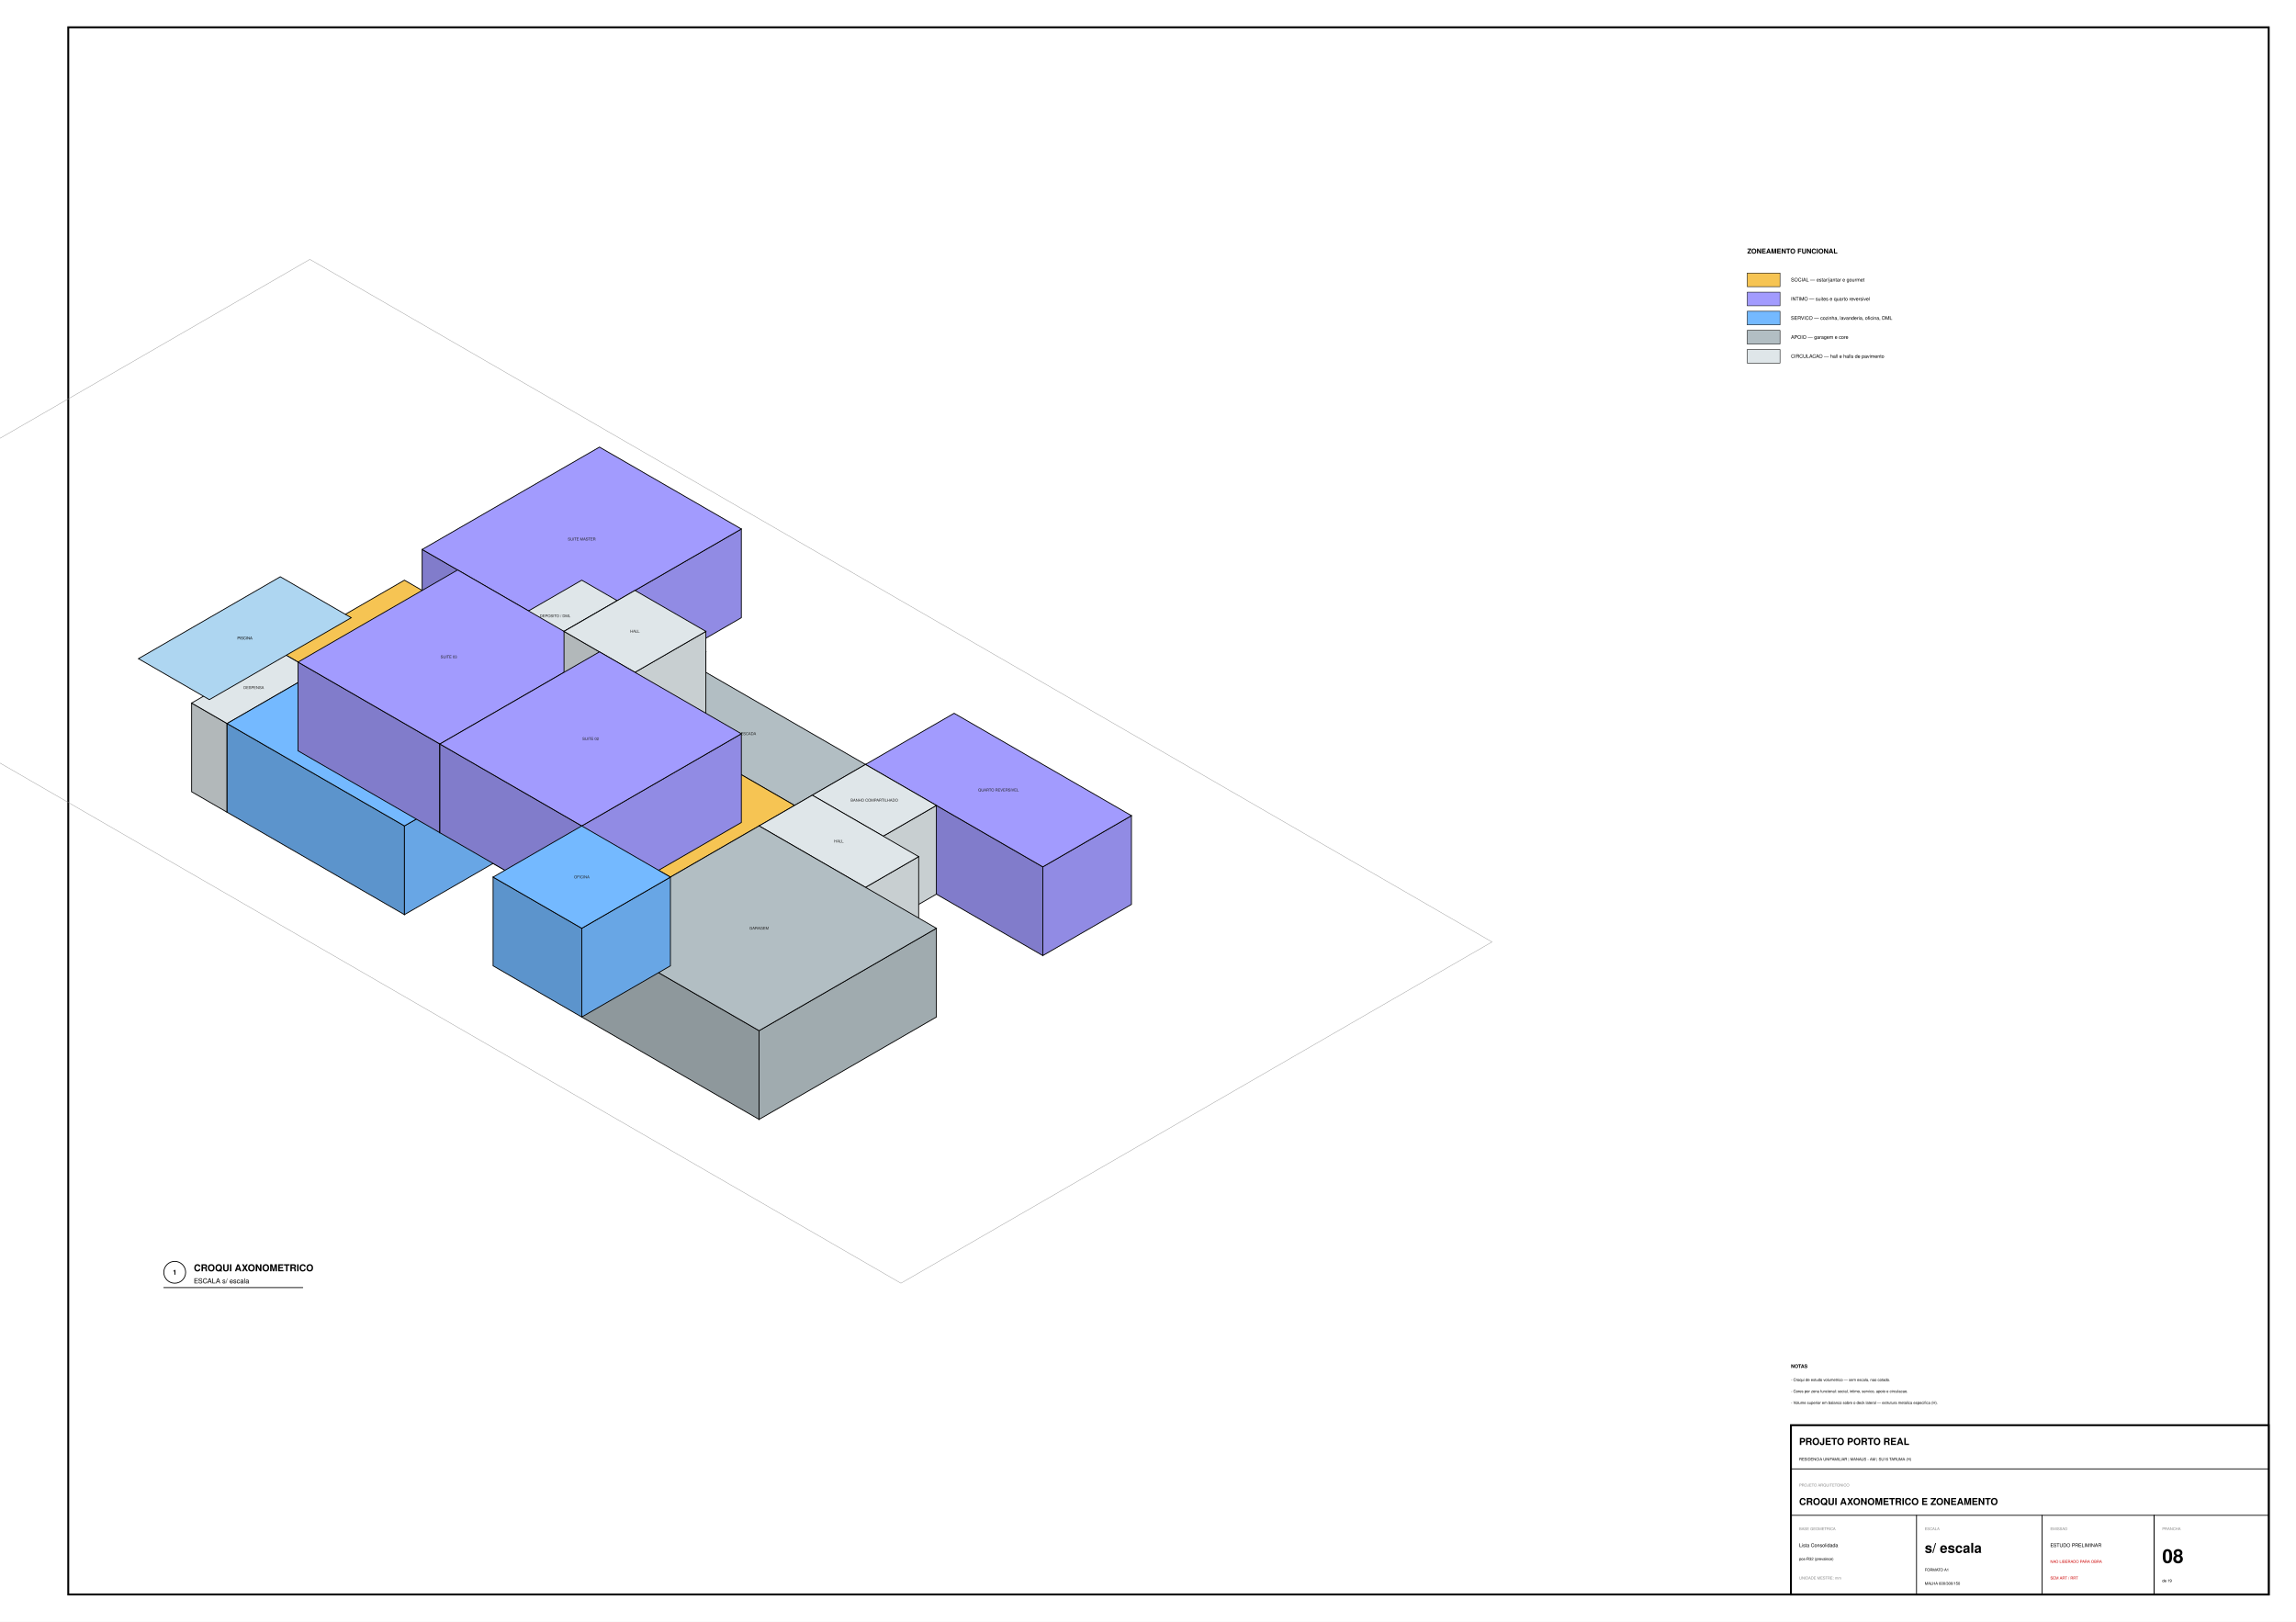
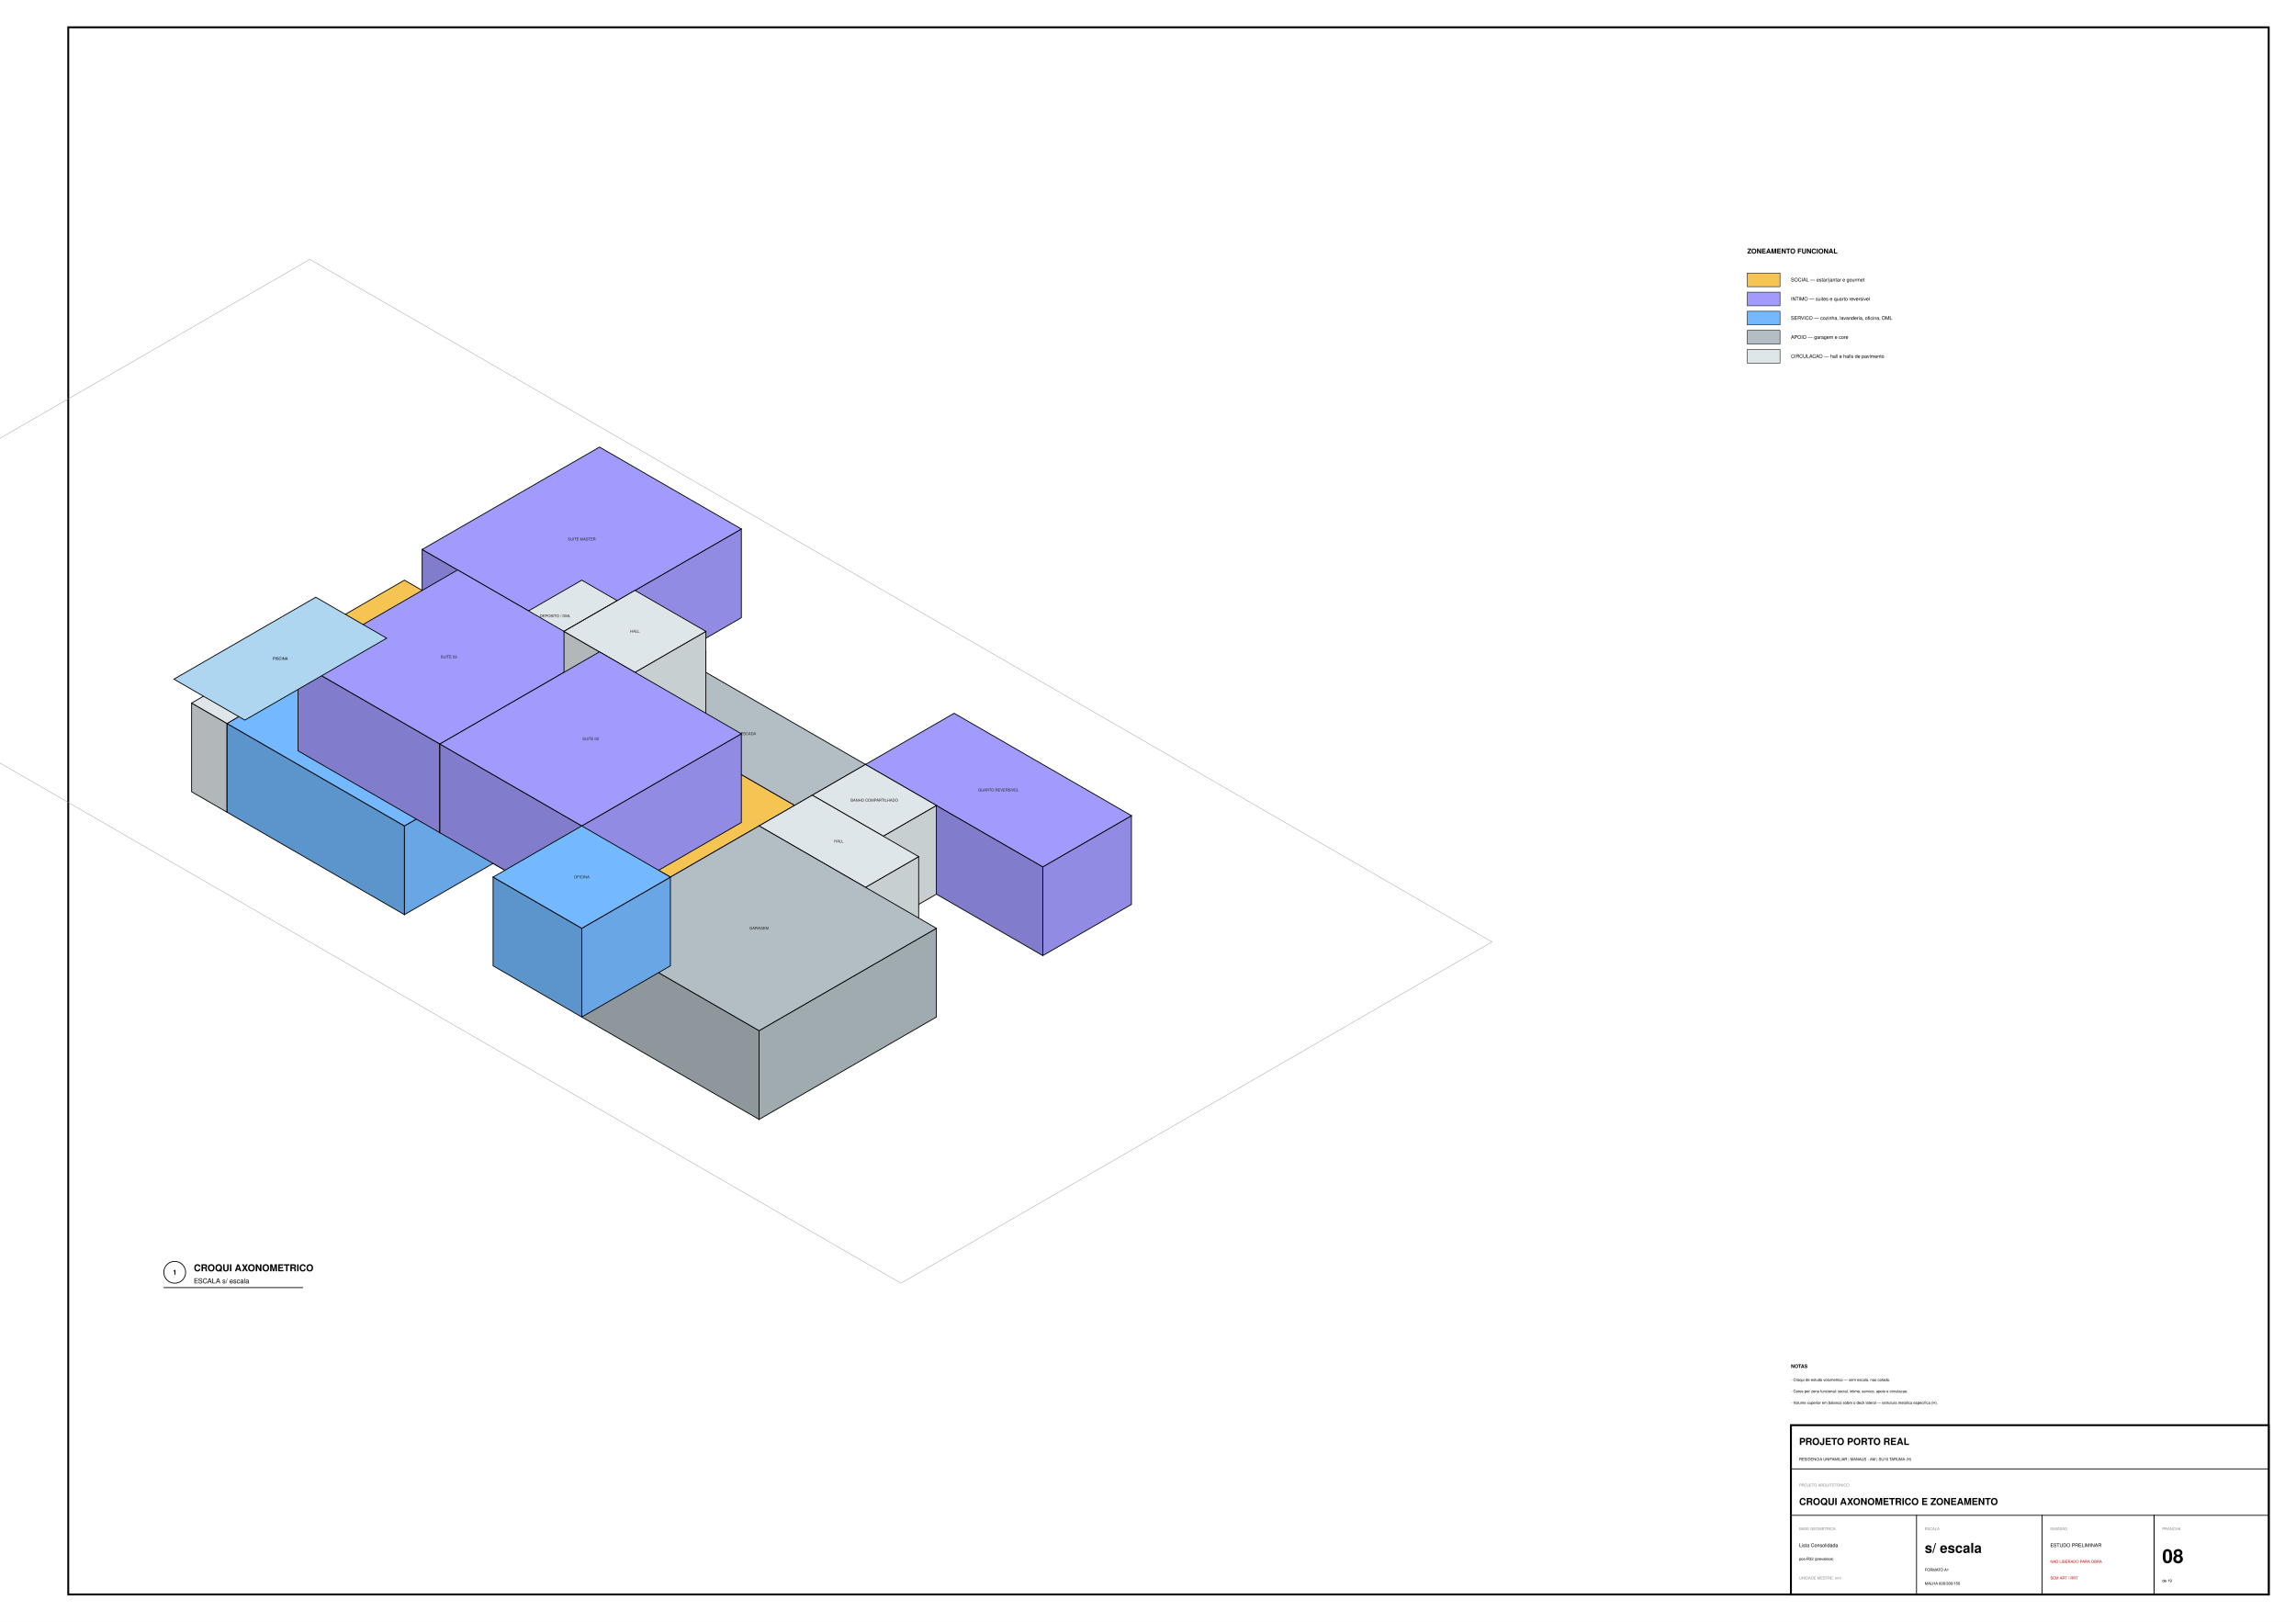
<svg xmlns="http://www.w3.org/2000/svg" version="1.1" width="841mm" height="594mm" viewBox="0 0 841 594">
  <rect width="841" height="594" fill="#ffffff" />
  <rect x="25.0" y="10" width="806.00" height="574.00" fill="none" stroke="#000" stroke-width="0.7" />
  <polygon points="656.000,522.000 831.000,522.000 831.000,584.000 656.000,584.000" stroke="#000000" stroke-width="0.7" fill="#fff" stroke-linejoin="miter" />
  <text x="659.000" y="528.000" font-family="Helvetica, Arial, sans-serif" font-size="3.50" font-weight="bold" fill="#000000" text-anchor="start" dominant-baseline="middle">PROJETO PORTO REAL</text>
  <text x="659.000" y="534.500" font-family="Helvetica, Arial, sans-serif" font-size="1.40" font-weight="normal" fill="#000000" text-anchor="start" dominant-baseline="middle">RESIDENCIA UNIFAMILIAR  |  MANAUS - AM  |  SU16 TARUMA (H)</text>
  <line x1="656.000" y1="538.000" x2="831.000" y2="538.000" stroke="#000000" stroke-width="0.3" fill="none" stroke-linecap="round" />
  <text x="659.000" y="544.000" font-family="Helvetica, Arial, sans-serif" font-size="1.40" font-weight="normal" fill="#8a8a8a" text-anchor="start" dominant-baseline="middle">PROJETO ARQUITETONICO</text>
  <text x="659.000" y="550.000" font-family="Helvetica, Arial, sans-serif" font-size="3.50" font-weight="bold" fill="#000000" text-anchor="start" dominant-baseline="middle">CROQUI AXONOMETRICO E ZONEAMENTO</text>
  <line x1="656.000" y1="555.000" x2="831.000" y2="555.000" stroke="#000000" stroke-width="0.3" fill="none" stroke-linecap="round" />
  <line x1="702.000" y1="555.000" x2="702.000" y2="584.000" stroke="#000000" stroke-width="0.3" fill="none" stroke-linecap="round" />
  <line x1="748.000" y1="555.000" x2="748.000" y2="584.000" stroke="#000000" stroke-width="0.3" fill="none" stroke-linecap="round" />
  <line x1="789.000" y1="555.000" x2="789.000" y2="584.000" stroke="#000000" stroke-width="0.3" fill="none" stroke-linecap="round" />
  <line x1="789.000" y1="555.000" x2="789.000" y2="584.000" stroke="#000000" stroke-width="0.3" fill="none" stroke-linecap="round" />
  <text x="659.000" y="560.000" font-family="Helvetica, Arial, sans-serif" font-size="1.40" font-weight="normal" fill="#8a8a8a" text-anchor="start" dominant-baseline="middle">BASE GEOMETRICA</text>
  <text x="659.000" y="566.000" font-family="Helvetica, Arial, sans-serif" font-size="1.80" font-weight="normal" fill="#000000" text-anchor="start" dominant-baseline="middle">Lista Consolidada</text>
  <text x="659.000" y="571.000" font-family="Helvetica, Arial, sans-serif" font-size="1.40" font-weight="normal" fill="#000000" text-anchor="start" dominant-baseline="middle">pos-R32 (prevalece)</text>
  <text x="659.000" y="578.000" font-family="Helvetica, Arial, sans-serif" font-size="1.40" font-weight="normal" fill="#8a8a8a" text-anchor="start" dominant-baseline="middle">UNIDADE MESTRE: mm</text>
  <text x="705.000" y="560.000" font-family="Helvetica, Arial, sans-serif" font-size="1.40" font-weight="normal" fill="#8a8a8a" text-anchor="start" dominant-baseline="middle">ESCALA</text>
  <text x="705.000" y="567.000" font-family="Helvetica, Arial, sans-serif" font-size="5.00" font-weight="bold" fill="#000000" text-anchor="start" dominant-baseline="middle">s/ escala</text>
  <text x="705.000" y="575.000" font-family="Helvetica, Arial, sans-serif" font-size="1.40" font-weight="normal" fill="#000000" text-anchor="start" dominant-baseline="middle">FORMATO A1</text>
  <text x="705.000" y="580.000" font-family="Helvetica, Arial, sans-serif" font-size="1.40" font-weight="normal" fill="#000000" text-anchor="start" dominant-baseline="middle">MALHA 600/300/150</text>
  <text x="751.000" y="560.000" font-family="Helvetica, Arial, sans-serif" font-size="1.40" font-weight="normal" fill="#8a8a8a" text-anchor="start" dominant-baseline="middle">EMISSAO</text>
  <text x="751.000" y="566.000" font-family="Helvetica, Arial, sans-serif" font-size="1.80" font-weight="normal" fill="#000000" text-anchor="start" dominant-baseline="middle">ESTUDO PRELIMINAR</text>
  <text x="751.000" y="572.000" font-family="Helvetica, Arial, sans-serif" font-size="1.40" font-weight="normal" fill="#c00" text-anchor="start" dominant-baseline="middle">NAO LIBERADO PARA OBRA</text>
  <text x="751.000" y="578.000" font-family="Helvetica, Arial, sans-serif" font-size="1.40" font-weight="normal" fill="#c00" text-anchor="start" dominant-baseline="middle">SEM ART / RRT</text>
  <text x="792.000" y="560.000" font-family="Helvetica, Arial, sans-serif" font-size="1.40" font-weight="normal" fill="#8a8a8a" text-anchor="start" dominant-baseline="middle">PRANCHA</text>
  <text x="792.000" y="570.000" font-family="Helvetica, Arial, sans-serif" font-size="7.00" font-weight="bold" fill="#000000" text-anchor="start" dominant-baseline="middle">08</text>
  <text x="792.000" y="579.000" font-family="Helvetica, Arial, sans-serif" font-size="1.40" font-weight="normal" fill="#000000" text-anchor="start" dominant-baseline="middle">de 19</text>
  <text x="656.000" y="500.400" font-family="Helvetica, Arial, sans-serif" font-size="1.80" font-weight="bold" fill="#000000" text-anchor="start" dominant-baseline="middle">NOTAS</text>
  <text x="656.000" y="505.400" font-family="Helvetica, Arial, sans-serif" font-size="1.40" font-weight="normal" fill="#000000" text-anchor="start" dominant-baseline="middle">- Croqui de estudo volumetrico — sem escala, nao cotado.</text>
  <text x="656.000" y="509.600" font-family="Helvetica, Arial, sans-serif" font-size="1.40" font-weight="normal" fill="#000000" text-anchor="start" dominant-baseline="middle">- Cores por zona funcional: social, intimo, servico, apoio e circulacao.</text>
  <text x="656.000" y="513.800" font-family="Helvetica, Arial, sans-serif" font-size="1.40" font-weight="normal" fill="#000000" text-anchor="start" dominant-baseline="middle">- Volume superior em balanco sobre o deck lateral — estrutura metalica especifica (H).</text>
  <polygon points="206.591,263.750 154.630,233.750 154.630,201.250 206.591,231.250" stroke="#000000" stroke-width="0.3" fill="#817ccb" stroke-linejoin="miter" />
  <polygon points="206.591,263.750 271.543,226.250 271.543,193.750 206.591,231.250" stroke="#000000" stroke-width="0.3" fill="#918be4" stroke-linejoin="miter" />
  <polygon points="206.591,231.250 271.543,193.750 219.582,163.750 154.630,201.250" stroke="#000000" stroke-width="0.3" fill="#a29bfe" stroke-linejoin="miter" />
  <text x="213.087" y="197.500" font-family="Helvetica, Arial, sans-serif" font-size="1.40" font-weight="normal" fill="#222" text-anchor="middle" dominant-baseline="middle">SUITE MASTER</text>
  <polygon points="180.611,316.250 102.668,271.250 102.668,238.750 180.611,283.750" stroke="#000000" stroke-width="0.3" fill="#c49c42" stroke-linejoin="miter" />
  <polygon points="180.611,316.250 226.077,290.000 226.077,257.500 180.611,283.750" stroke="#000000" stroke-width="0.3" fill="#ddb04a" stroke-linejoin="miter" />
  <polygon points="180.611,283.750 226.077,257.500 148.135,212.500 102.668,238.750" stroke="#000000" stroke-width="0.3" fill="#f6c453" stroke-linejoin="miter" />
  <text x="164.373" y="248.125" font-family="Helvetica, Arial, sans-serif" font-size="1.40" font-weight="normal" fill="#222" text-anchor="middle" dominant-baseline="middle">GOURMET</text>
  <polygon points="193.601,271.250 180.611,263.750 180.611,231.250 193.601,238.750" stroke="#000000" stroke-width="0.3" fill="#b2b8ba" stroke-linejoin="miter" />
  <polygon points="193.601,271.250 226.077,252.500 226.077,220.000 193.601,238.750" stroke="#000000" stroke-width="0.3" fill="#c8cfd1" stroke-linejoin="miter" />
  <polygon points="193.601,238.750 226.077,220.000 213.087,212.500 180.611,231.250" stroke="#000000" stroke-width="0.3" fill="#dfe6e9" stroke-linejoin="miter" />
  <text x="203.344" y="225.625" font-family="Helvetica, Arial, sans-serif" font-size="1.40" font-weight="normal" fill="#222" text-anchor="middle" dominant-baseline="middle">DEPOSITO / DML</text>
  <polygon points="226.077,290.000 193.601,271.250 193.601,238.750 226.077,257.500" stroke="#000000" stroke-width="0.3" fill="#5c94cc" stroke-linejoin="miter" />
  <polygon points="226.077,290.000 258.553,271.250 258.553,238.750 226.077,257.500" stroke="#000000" stroke-width="0.3" fill="#68a6e5" stroke-linejoin="miter" />
  <polygon points="226.077,257.500 258.553,238.750 226.077,220.000 193.601,238.750" stroke="#000000" stroke-width="0.3" fill="#74b9ff" stroke-linejoin="miter" />
  <text x="226.077" y="238.750" font-family="Helvetica, Arial, sans-serif" font-size="1.40" font-weight="normal" fill="#222" text-anchor="middle" dominant-baseline="middle">LAVANDERIA</text>
  <polygon points="83.183,297.500 70.192,290.000 70.192,257.500 83.183,265.000" stroke="#000000" stroke-width="0.3" fill="#b2b8ba" stroke-linejoin="miter" />
  <polygon points="83.183,297.500 115.659,278.750 115.659,246.250 83.183,265.000" stroke="#000000" stroke-width="0.3" fill="#c8cfd1" stroke-linejoin="miter" />
  <polygon points="83.183,265.000 115.659,246.250 102.668,238.750 70.192,257.500" stroke="#000000" stroke-width="0.3" fill="#dfe6e9" stroke-linejoin="miter" />
  <text x="92.926" y="251.875" font-family="Helvetica, Arial, sans-serif" font-size="1.40" font-weight="normal" fill="#222" text-anchor="middle" dominant-baseline="middle">DESPENSA</text>
  <polygon points="291.029,327.500 226.077,290.000 226.077,257.500 291.029,295.000" stroke="#000000" stroke-width="0.3" fill="#8e989c" stroke-linejoin="miter" />
  <polygon points="291.029,327.500 317.010,312.500 317.010,280.000 291.029,295.000" stroke="#000000" stroke-width="0.3" fill="#a0abaf" stroke-linejoin="miter" />
  <polygon points="291.029,295.000 317.010,280.000 252.058,242.500 226.077,257.500" stroke="#000000" stroke-width="0.3" fill="#b2bec3" stroke-linejoin="miter" />
  <text x="271.543" y="268.750" font-family="Helvetica, Arial, sans-serif" font-size="1.40" font-weight="normal" fill="#222" text-anchor="middle" dominant-baseline="middle">CORE / ESCADA</text>
  <polygon points="148.135,335.000 83.183,297.500 83.183,265.000 148.135,302.500" stroke="#000000" stroke-width="0.3" fill="#5c94cc" stroke-linejoin="miter" />
  <polygon points="148.135,335.000 180.611,316.250 180.611,283.750 148.135,302.500" stroke="#000000" stroke-width="0.3" fill="#68a6e5" stroke-linejoin="miter" />
  <polygon points="148.135,302.500 180.611,283.750 115.659,246.250 83.183,265.000" stroke="#000000" stroke-width="0.3" fill="#74b9ff" stroke-linejoin="miter" />
  <text x="131.897" y="274.375" font-family="Helvetica, Arial, sans-serif" font-size="1.40" font-weight="normal" fill="#222" text-anchor="middle" dominant-baseline="middle">COZINHA</text>
  <polygon points="161.125,305.000 109.164,275.000 109.164,242.500 161.125,272.500" stroke="#000000" stroke-width="0.3" fill="#817ccb" stroke-linejoin="miter" />
  <polygon points="161.125,305.000 219.582,271.250 219.582,238.750 161.125,272.500" stroke="#000000" stroke-width="0.3" fill="#918be4" stroke-linejoin="miter" />
  <polygon points="161.125,272.500 219.582,238.750 167.620,208.750 109.164,242.500" stroke="#000000" stroke-width="0.3" fill="#a29bfe" stroke-linejoin="miter" />
  <text x="164.373" y="240.625" font-family="Helvetica, Arial, sans-serif" font-size="1.40" font-weight="normal" fill="#222" text-anchor="middle" dominant-baseline="middle">SUITE 03</text>
  <polygon points="232.572,278.750 206.591,263.750 206.591,231.250 232.572,246.250" stroke="#000000" stroke-width="0.3" fill="#b2b8ba" stroke-linejoin="miter" />
  <polygon points="232.572,278.750 258.553,263.750 258.553,231.250 232.572,246.250" stroke="#000000" stroke-width="0.3" fill="#c8cfd1" stroke-linejoin="miter" />
  <polygon points="232.572,246.250 258.553,231.250 232.572,216.250 206.591,231.250" stroke="#000000" stroke-width="0.3" fill="#dfe6e9" stroke-linejoin="miter" />
  <text x="232.572" y="231.250" font-family="Helvetica, Arial, sans-serif" font-size="1.40" font-weight="normal" fill="#222" text-anchor="middle" dominant-baseline="middle">HALL</text>
  <polygon points="245.563,353.750 180.611,316.250 180.611,283.750 245.563,321.250" stroke="#000000" stroke-width="0.3" fill="#c49c42" stroke-linejoin="miter" />
  <polygon points="245.563,353.750 291.029,327.500 291.029,295.000 245.563,321.250" stroke="#000000" stroke-width="0.3" fill="#ddb04a" stroke-linejoin="miter" />
  <polygon points="245.563,321.250 291.029,295.000 226.077,257.500 180.611,283.750" stroke="#000000" stroke-width="0.3" fill="#f6c453" stroke-linejoin="miter" />
  <text x="235.820" y="289.375" font-family="Helvetica, Arial, sans-serif" font-size="1.40" font-weight="normal" fill="#222" text-anchor="middle" dominant-baseline="middle">ESTAR / JANTAR</text>
  <polygon points="381.962,350.000 317.010,312.500 317.010,280.000 381.962,317.500" stroke="#000000" stroke-width="0.3" fill="#817ccb" stroke-linejoin="miter" />
  <polygon points="381.962,350.000 414.437,331.250 414.437,298.750 381.962,317.500" stroke="#000000" stroke-width="0.3" fill="#918be4" stroke-linejoin="miter" />
  <polygon points="381.962,317.500 414.437,298.750 349.486,261.250 317.010,280.000" stroke="#000000" stroke-width="0.3" fill="#a29bfe" stroke-linejoin="miter" />
  <text x="365.724" y="289.375" font-family="Helvetica, Arial, sans-serif" font-size="1.40" font-weight="normal" fill="#222" text-anchor="middle" dominant-baseline="middle">QUARTO REVERSIVEL</text>
  <polygon points="213.087,335.000 161.125,305.000 161.125,272.500 213.087,302.500" stroke="#000000" stroke-width="0.3" fill="#817ccb" stroke-linejoin="miter" />
  <polygon points="213.087,335.000 271.543,301.250 271.543,268.750 213.087,302.500" stroke="#000000" stroke-width="0.3" fill="#918be4" stroke-linejoin="miter" />
  <polygon points="213.087,302.500 271.543,268.750 219.582,238.750 161.125,272.500" stroke="#000000" stroke-width="0.3" fill="#a29bfe" stroke-linejoin="miter" />
  <text x="216.334" y="270.625" font-family="Helvetica, Arial, sans-serif" font-size="1.40" font-weight="normal" fill="#222" text-anchor="middle" dominant-baseline="middle">SUITE 02</text>
  <polygon points="323.505,338.750 297.524,323.750 297.524,291.250 323.505,306.250" stroke="#000000" stroke-width="0.3" fill="#b2b8ba" stroke-linejoin="miter" />
  <polygon points="323.505,338.750 342.990,327.500 342.990,295.000 323.505,306.250" stroke="#000000" stroke-width="0.3" fill="#c8cfd1" stroke-linejoin="miter" />
  <polygon points="323.505,306.250 342.990,295.000 317.010,280.000 297.524,291.250" stroke="#000000" stroke-width="0.3" fill="#dfe6e9" stroke-linejoin="miter" />
  <text x="320.257" y="293.125" font-family="Helvetica, Arial, sans-serif" font-size="1.40" font-weight="normal" fill="#222" text-anchor="middle" dominant-baseline="middle">BANHO COMPARTILHADO</text>
  <polygon points="317.010,357.500 278.038,335.000 278.038,302.500 317.010,325.000" stroke="#000000" stroke-width="0.3" fill="#b2b8ba" stroke-linejoin="miter" />
  <polygon points="317.010,357.500 336.495,346.250 336.495,313.750 317.010,325.000" stroke="#000000" stroke-width="0.3" fill="#c8cfd1" stroke-linejoin="miter" />
  <polygon points="317.010,325.000 336.495,313.750 297.524,291.250 278.038,302.500" stroke="#000000" stroke-width="0.3" fill="#dfe6e9" stroke-linejoin="miter" />
  <text x="307.267" y="308.125" font-family="Helvetica, Arial, sans-serif" font-size="1.40" font-weight="normal" fill="#222" text-anchor="middle" dominant-baseline="middle">HALL</text>
  <polygon points="278.038,410.000 213.087,372.500 213.087,340.000 278.038,377.500" stroke="#000000" stroke-width="0.3" fill="#8e989c" stroke-linejoin="miter" />
  <polygon points="278.038,410.000 342.990,372.500 342.990,340.000 278.038,377.500" stroke="#000000" stroke-width="0.3" fill="#a0abaf" stroke-linejoin="miter" />
  <polygon points="278.038,377.500 342.990,340.000 278.038,302.500 213.087,340.000" stroke="#000000" stroke-width="0.3" fill="#b2bec3" stroke-linejoin="miter" />
  <text x="278.038" y="340.000" font-family="Helvetica, Arial, sans-serif" font-size="1.40" font-weight="normal" fill="#222" text-anchor="middle" dominant-baseline="middle">GARAGEM</text>
  <polygon points="213.087,372.500 180.611,353.750 180.611,321.250 213.087,340.000" stroke="#000000" stroke-width="0.3" fill="#5c94cc" stroke-linejoin="miter" />
  <polygon points="213.087,372.500 245.563,353.750 245.563,321.250 213.087,340.000" stroke="#000000" stroke-width="0.3" fill="#68a6e5" stroke-linejoin="miter" />
  <polygon points="213.087,340.000 245.563,321.250 213.087,302.500 180.611,321.250" stroke="#000000" stroke-width="0.3" fill="#74b9ff" stroke-linejoin="miter" />
  <text x="213.087" y="321.250" font-family="Helvetica, Arial, sans-serif" font-size="1.40" font-weight="normal" fill="#222" text-anchor="middle" dominant-baseline="middle">OFICINA</text>
-   <polygon points="76.688,256.250 128.649,226.250 102.668,211.250 50.707,241.250" stroke="#000000" stroke-width="0.3" fill="#aed6f1" stroke-linejoin="miter" />
-   <text x="89.678" y="233.750" font-family="Helvetica, Arial, sans-serif" font-size="1.40" font-weight="normal" fill="#000000" text-anchor="middle" dominant-baseline="middle">PISCINA</text>
+   <polygon points="89.678,263.750 141.639,233.750 115.659,218.750 63.697,248.750" stroke="#000000" stroke-width="0.3" fill="#aed6f1" stroke-linejoin="miter" />
+   <text x="102.668" y="241.250" font-family="Helvetica, Arial, sans-serif" font-size="1.40" font-weight="normal" fill="#000000" text-anchor="middle" dominant-baseline="middle">PISCINA</text>
  <polygon points="330.000,470.000 546.506,345.000 113.494,95.000 -103.013,220.000" stroke="#8a8a8a" stroke-width="0.13" fill="none" stroke-linejoin="miter" />
  <polygon points="640.000,100.000 652.000,100.000 652.000,105.000 640.000,105.000" stroke="#000000" stroke-width="0.18" fill="#f6c453" stroke-linejoin="miter" />
  <text x="656.000" y="102.500" font-family="Helvetica, Arial, sans-serif" font-size="1.80" font-weight="normal" fill="#000000" text-anchor="start" dominant-baseline="middle">SOCIAL — estar/jantar e gourmet</text>
  <polygon points="640.000,107.000 652.000,107.000 652.000,112.000 640.000,112.000" stroke="#000000" stroke-width="0.18" fill="#a29bfe" stroke-linejoin="miter" />
  <text x="656.000" y="109.500" font-family="Helvetica, Arial, sans-serif" font-size="1.80" font-weight="normal" fill="#000000" text-anchor="start" dominant-baseline="middle">INTIMO — suites e quarto reversivel</text>
  <polygon points="640.000,114.000 652.000,114.000 652.000,119.000 640.000,119.000" stroke="#000000" stroke-width="0.18" fill="#74b9ff" stroke-linejoin="miter" />
  <text x="656.000" y="116.500" font-family="Helvetica, Arial, sans-serif" font-size="1.80" font-weight="normal" fill="#000000" text-anchor="start" dominant-baseline="middle">SERVICO — cozinha, lavanderia, oficina, DML</text>
  <polygon points="640.000,121.000 652.000,121.000 652.000,126.000 640.000,126.000" stroke="#000000" stroke-width="0.18" fill="#b2bec3" stroke-linejoin="miter" />
  <text x="656.000" y="123.500" font-family="Helvetica, Arial, sans-serif" font-size="1.80" font-weight="normal" fill="#000000" text-anchor="start" dominant-baseline="middle">APOIO — garagem e core</text>
  <polygon points="640.000,128.000 652.000,128.000 652.000,133.000 640.000,133.000" stroke="#000000" stroke-width="0.18" fill="#dfe6e9" stroke-linejoin="miter" />
  <text x="656.000" y="130.500" font-family="Helvetica, Arial, sans-serif" font-size="1.80" font-weight="normal" fill="#000000" text-anchor="start" dominant-baseline="middle">CIRCULACAO — hall e halls de pavimento</text>
  <text x="640.000" y="92.000" font-family="Helvetica, Arial, sans-serif" font-size="2.50" font-weight="bold" fill="#000000" text-anchor="start" dominant-baseline="middle">ZONEAMENTO FUNCIONAL</text>
  <circle cx="64.000" cy="466.000" r="4.000" stroke="#000000" stroke-width="0.3" fill="none" />
  <text x="64.000" y="466.000" font-family="Helvetica, Arial, sans-serif" font-size="2.50" font-weight="bold" fill="#000000" text-anchor="middle" dominant-baseline="middle">1</text>
  <text x="71.000" y="464.400" font-family="Helvetica, Arial, sans-serif" font-size="3.50" font-weight="bold" fill="#000000" text-anchor="start" dominant-baseline="middle">CROQUI AXONOMETRICO</text>
  <text x="71.000" y="469.200" font-family="Helvetica, Arial, sans-serif" font-size="2.50" font-weight="normal" fill="#000000" text-anchor="start" dominant-baseline="middle">ESCALA s/ escala</text>
  <line x1="60.000" y1="471.600" x2="110.900" y2="471.600" stroke="#000000" stroke-width="0.3" fill="none" stroke-linecap="round" />
</svg>
